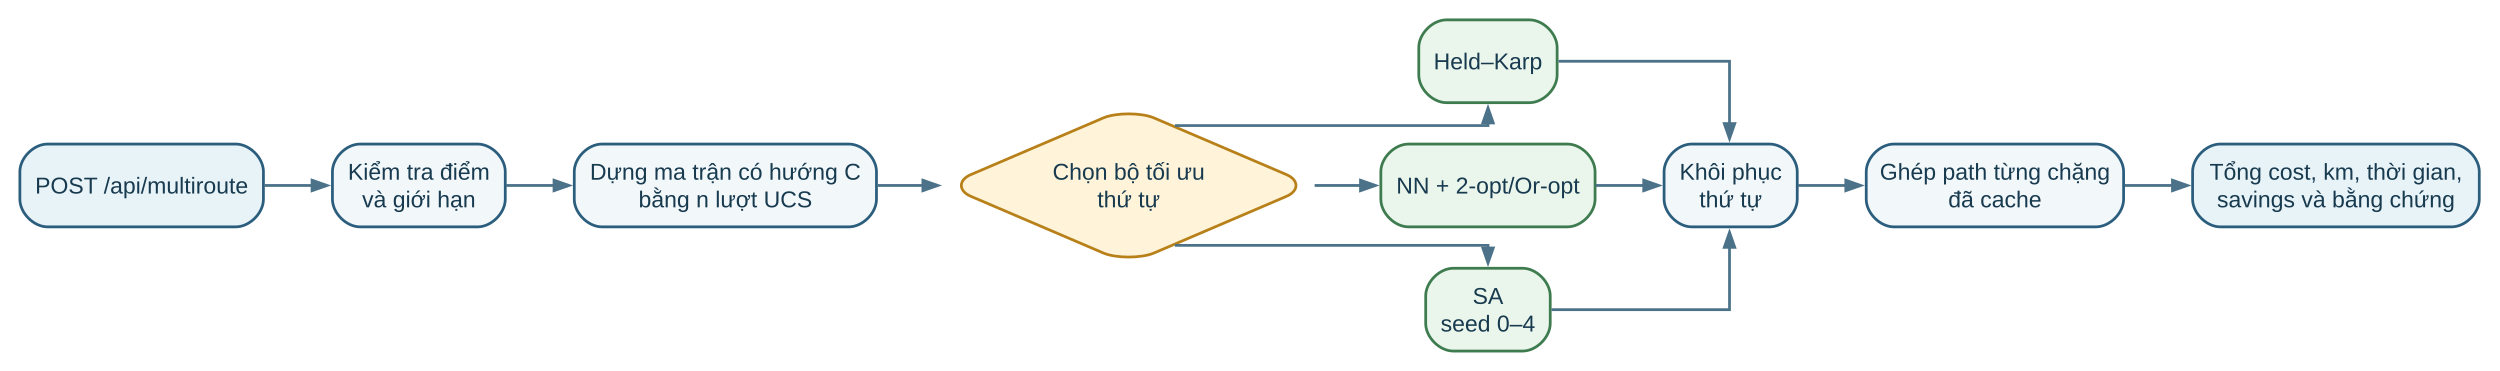
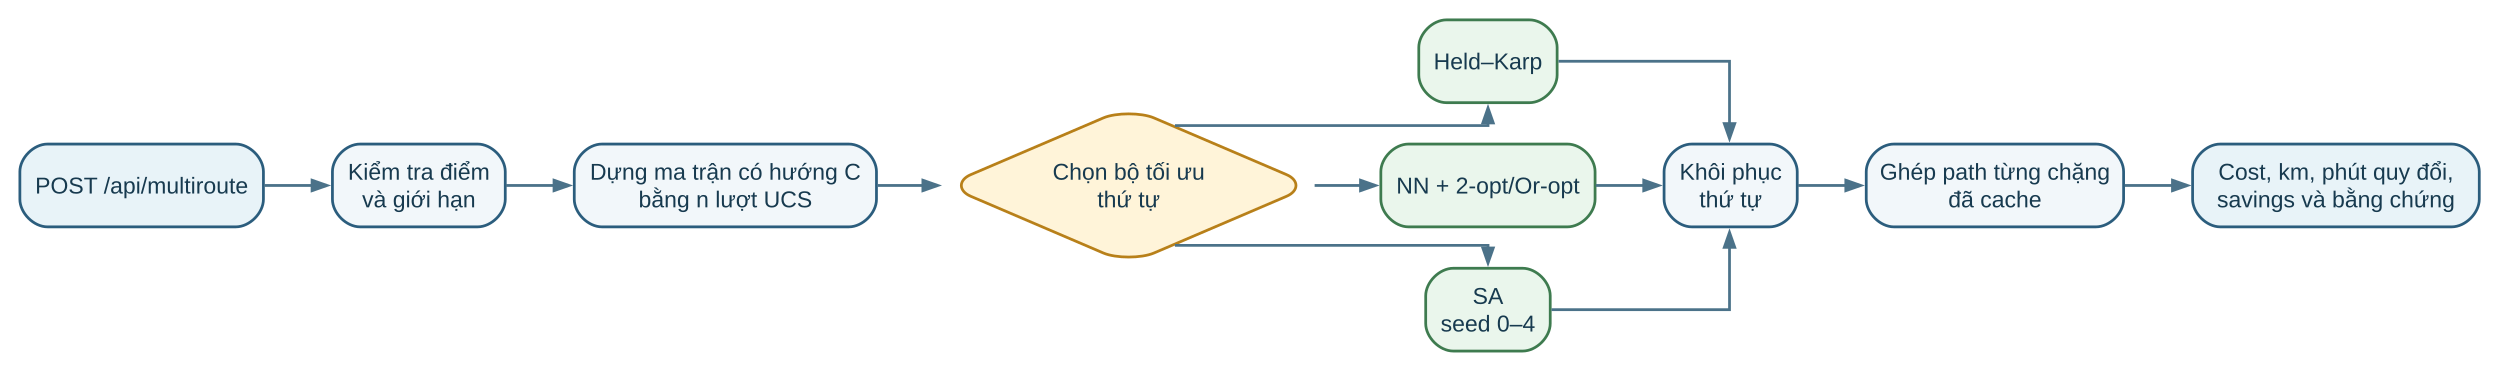
<svg xmlns="http://www.w3.org/2000/svg" width="1087pt" height="161pt" viewBox="0.00 0.00 1087.00 161.00">
  <g id="graph0" class="graph" transform="scale(1 1) rotate(0) translate(8.64 152.64)">
    <g id="node1" class="node">
      <path fill="#e8f3f8" stroke="#2b5d7d" stroke-width="1.2" d="M93.9,-90C93.9,-90 12,-90 12,-90 6,-90 0,-84 0,-78 0,-78 0,-66 0,-66 0,-60 6,-54 12,-54 12,-54 93.9,-54 93.9,-54 99.9,-54 105.9,-60 105.9,-66 105.9,-66 105.9,-78 105.9,-78 105.9,-84 99.9,-90 93.9,-90" />
      <text xml:space="preserve" text-anchor="middle" x="52.95" y="-68.5" font-family="Arial" font-size="10.00" fill="#173a4f">POST /api/multiroute</text>
    </g>
    <g id="node2" class="node">
      <path fill="#f2f7fa" stroke="#2b5d7d" stroke-width="1.2" d="M199.05,-90C199.05,-90 147.9,-90 147.9,-90 141.9,-90 135.9,-84 135.9,-78 135.9,-78 135.9,-66 135.9,-66 135.9,-60 141.9,-54 147.9,-54 147.9,-54 199.05,-54 199.05,-54 205.05,-54 211.05,-60 211.05,-66 211.05,-66 211.05,-78 211.05,-78 211.05,-84 205.05,-90 199.05,-90" />
      <text xml:space="preserve" text-anchor="middle" x="173.47" y="-74.5" font-family="Arial" font-size="10.00" fill="#173a4f">Kiểm tra điểm</text>
      <text xml:space="preserve" text-anchor="middle" x="173.47" y="-62.5" font-family="Arial" font-size="10.00" fill="#173a4f">và giới hạn</text>
    </g>
    <g id="edge1" class="edge">
      <path fill="none" stroke="#4b7289" stroke-width="1.2" d="M106.16,-72C106.16,-72 127.05,-72 127.05,-72" />
      <polygon fill="#4b7289" stroke="#4b7289" stroke-width="1.2" points="127.05,-74.28 133.55,-72 127.05,-69.73 127.05,-74.28" />
    </g>
    <g id="node3" class="node">
      <path fill="#f2f7fa" stroke="#2b5d7d" stroke-width="1.2" d="M360.45,-90C360.45,-90 253.05,-90 253.05,-90 247.05,-90 241.05,-84 241.05,-78 241.05,-78 241.05,-66 241.05,-66 241.05,-60 247.05,-54 253.05,-54 253.05,-54 360.45,-54 360.45,-54 366.45,-54 372.45,-60 372.45,-66 372.45,-66 372.45,-78 372.45,-78 372.45,-84 366.45,-90 360.45,-90" />
      <text xml:space="preserve" text-anchor="middle" x="306.75" y="-74.5" font-family="Arial" font-size="10.00" fill="#173a4f">Dựng ma trận có hướng C</text>
      <text xml:space="preserve" text-anchor="middle" x="306.75" y="-62.5" font-family="Arial" font-size="10.00" fill="#173a4f">bằng n lượt UCS</text>
    </g>
    <g id="edge2" class="edge">
      <path fill="none" stroke="#4b7289" stroke-width="1.2" d="M211.31,-72C211.31,-72 232.25,-72 232.25,-72" />
      <polygon fill="#4b7289" stroke="#4b7289" stroke-width="1.2" points="232.25,-74.28 238.75,-72 232.25,-69.73 232.25,-74.28" />
    </g>
    <g id="node4" class="node">
      <path fill="#fff4d9" stroke="#b88019" stroke-width="1.2" d="M471.07,-101.36C471.07,-101.36 413.48,-76.72 413.48,-76.72 407.97,-74.36 407.97,-69.64 413.48,-67.28 413.48,-67.28 471.07,-42.64 471.07,-42.64 476.58,-40.28 487.62,-40.28 493.13,-42.64 493.13,-42.64 550.72,-67.28 550.72,-67.28 556.23,-69.64 556.23,-74.36 550.72,-76.72 550.72,-76.72 493.13,-101.36 493.13,-101.36 487.62,-103.72 476.58,-103.72 471.07,-101.36" />
      <text xml:space="preserve" text-anchor="middle" x="482.1" y="-74.5" font-family="Arial" font-size="10.00" fill="#173a4f">Chọn bộ tối ưu</text>
      <text xml:space="preserve" text-anchor="middle" x="482.1" y="-62.5" font-family="Arial" font-size="10.00" fill="#173a4f">thứ tự</text>
    </g>
    <g id="edge3" class="edge">
      <path fill="none" stroke="#4b7289" stroke-width="1.2" d="M373.04,-72C373.04,-72 392.63,-72 392.63,-72" />
      <polygon fill="#4b7289" stroke="#4b7289" stroke-width="1.2" points="392.63,-74.28 399.13,-72 392.63,-69.73 392.63,-74.28" />
    </g>
    <g id="node5" class="node">
      <path fill="#eaf6ec" stroke="#3e7b4f" stroke-width="1.2" d="M656.4,-144C656.4,-144 620.25,-144 620.25,-144 614.25,-144 608.25,-138 608.25,-132 608.25,-132 608.25,-120 608.25,-120 608.25,-114 614.25,-108 620.25,-108 620.25,-108 656.4,-108 656.4,-108 662.4,-108 668.4,-114 668.4,-120 668.4,-120 668.4,-132 668.4,-132 668.4,-138 662.4,-144 656.4,-144" />
      <text xml:space="preserve" text-anchor="middle" x="638.32" y="-122.5" font-family="Arial" font-size="10.00" fill="#173a4f">Held–Karp</text>
    </g>
    <g id="edge4" class="edge">
      <path fill="none" stroke="#4b7289" stroke-width="1.2" d="M502.21,-98.04C544.41,-98.04 638.35,-98.04 638.35,-98.04 638.35,-98.04 638.35,-99.19 638.35,-99.19" />
      <polygon fill="#4b7289" stroke="#4b7289" stroke-width="1.2" points="636.08,-99.19 638.35,-105.69 640.63,-99.19 636.08,-99.19" />
    </g>
    <g id="node6" class="node">
      <path fill="#eaf6ec" stroke="#3e7b4f" stroke-width="1.2" d="M672.9,-90C672.9,-90 603.75,-90 603.75,-90 597.75,-90 591.75,-84 591.75,-78 591.75,-78 591.75,-66 591.75,-66 591.75,-60 597.75,-54 603.75,-54 603.75,-54 672.9,-54 672.9,-54 678.9,-54 684.9,-60 684.9,-66 684.9,-66 684.9,-78 684.9,-78 684.9,-84 678.9,-90 672.9,-90" />
      <text xml:space="preserve" text-anchor="middle" x="638.32" y="-68.5" font-family="Arial" font-size="10.00" fill="#173a4f">NN + 2-opt/Or-opt</text>
    </g>
    <g id="edge5" class="edge">
      <path fill="none" stroke="#4b7289" stroke-width="1.2" d="M562.96,-72C562.96,-72 582.91,-72 582.91,-72" />
      <polygon fill="#4b7289" stroke="#4b7289" stroke-width="1.2" points="582.91,-74.28 589.41,-72 582.91,-69.73 582.91,-74.28" />
    </g>
    <g id="node7" class="node">
      <path fill="#eaf6ec" stroke="#3e7b4f" stroke-width="1.2" d="M653.4,-36C653.4,-36 623.25,-36 623.25,-36 617.25,-36 611.25,-30 611.25,-24 611.25,-24 611.25,-12 611.25,-12 611.25,-6 617.25,0 623.25,0 623.25,0 653.4,0 653.4,0 659.4,0 665.4,-6 665.4,-12 665.4,-12 665.4,-24 665.4,-24 665.4,-30 659.4,-36 653.4,-36" />
      <text xml:space="preserve" text-anchor="middle" x="638.32" y="-20.5" font-family="Arial" font-size="10.00" fill="#173a4f">SA</text>
      <text xml:space="preserve" text-anchor="middle" x="638.32" y="-8.5" font-family="Arial" font-size="10.00" fill="#173a4f">seed 0–4</text>
    </g>
    <g id="edge6" class="edge">
      <path fill="none" stroke="#4b7289" stroke-width="1.2" d="M502.21,-45.96C544.41,-45.96 638.35,-45.96 638.35,-45.96 638.35,-45.96 638.35,-44.81 638.35,-44.81" />
      <polygon fill="#4b7289" stroke="#4b7289" stroke-width="1.2" points="640.63,-44.81 638.35,-38.31 636.08,-44.81 640.63,-44.81" />
    </g>
    <g id="node8" class="node">
      <path fill="#f2f7fa" stroke="#2b5d7d" stroke-width="1.2" d="M760.8,-90C760.8,-90 726.9,-90 726.9,-90 720.9,-90 714.9,-84 714.9,-78 714.9,-78 714.9,-66 714.9,-66 714.9,-60 720.9,-54 726.9,-54 726.9,-54 760.8,-54 760.8,-54 766.8,-54 772.8,-60 772.8,-66 772.8,-66 772.8,-78 772.8,-78 772.8,-84 766.8,-90 760.8,-90" />
      <text xml:space="preserve" text-anchor="middle" x="743.85" y="-74.5" font-family="Arial" font-size="10.00" fill="#173a4f">Khôi phục</text>
      <text xml:space="preserve" text-anchor="middle" x="743.85" y="-62.5" font-family="Arial" font-size="10.00" fill="#173a4f">thứ tự</text>
    </g>
    <g id="edge7" class="edge">
      <path fill="none" stroke="#4b7289" stroke-width="1.2" d="M668.98,-126C699.98,-126 743.35,-126 743.35,-126 743.35,-126 743.35,-98.9 743.35,-98.9" />
      <polygon fill="#4b7289" stroke="#4b7289" stroke-width="1.2" points="745.63,-98.9 743.35,-92.4 741.08,-98.9 745.63,-98.9" />
    </g>
    <g id="edge8" class="edge">
      <path fill="none" stroke="#4b7289" stroke-width="1.2" d="M685.22,-72C685.22,-72 706.05,-72 706.05,-72" />
      <polygon fill="#4b7289" stroke="#4b7289" stroke-width="1.2" points="706.05,-74.28 712.55,-72 706.05,-69.73 706.05,-74.28" />
    </g>
    <g id="edge9" class="edge">
      <path fill="none" stroke="#4b7289" stroke-width="1.2" d="M665.92,-18C697.04,-18 743.35,-18 743.35,-18 743.35,-18 743.35,-45.1 743.35,-45.1" />
      <polygon fill="#4b7289" stroke="#4b7289" stroke-width="1.2" points="741.08,-45.1 743.35,-51.6 745.63,-45.1 741.08,-45.1" />
    </g>
    <g id="node9" class="node">
      <path fill="#f2f7fa" stroke="#2b5d7d" stroke-width="1.2" d="M902.7,-90C902.7,-90 814.8,-90 814.8,-90 808.8,-90 802.8,-84 802.8,-78 802.8,-78 802.8,-66 802.8,-66 802.8,-60 808.8,-54 814.8,-54 814.8,-54 902.7,-54 902.7,-54 908.7,-54 914.7,-60 914.7,-66 914.7,-66 914.7,-78 914.7,-78 914.7,-84 908.7,-90 902.7,-90" />
      <text xml:space="preserve" text-anchor="middle" x="858.75" y="-74.5" font-family="Arial" font-size="10.00" fill="#173a4f">Ghép path từng chặng</text>
      <text xml:space="preserve" text-anchor="middle" x="858.75" y="-62.5" font-family="Arial" font-size="10.00" fill="#173a4f">đã cache</text>
    </g>
    <g id="edge10" class="edge">
      <path fill="none" stroke="#4b7289" stroke-width="1.2" d="M773.14,-72C773.14,-72 793.92,-72 793.92,-72" />
      <polygon fill="#4b7289" stroke="#4b7289" stroke-width="1.2" points="793.92,-74.28 800.42,-72 793.92,-69.73 793.92,-74.28" />
    </g>
    <g id="node10" class="node">
      <path fill="#e8f3f8" stroke="#2b5d7d" stroke-width="1.2" d="M1057.35,-90C1057.35,-90 956.7,-90 956.7,-90 950.7,-90 944.7,-84 944.7,-78 944.7,-78 944.7,-66 944.7,-66 944.7,-60 950.7,-54 956.7,-54 956.7,-54 1057.35,-54 1057.35,-54 1063.35,-54 1069.35,-60 1069.35,-66 1069.35,-66 1069.35,-78 1069.35,-78 1069.35,-84 1063.35,-90 1057.35,-90" />
-       <text xml:space="preserve" text-anchor="middle" x="1007.02" y="-74.5" font-family="Arial" font-size="10.00" fill="#173a4f">Tổng cost, km, thời gian,</text>
+       <text xml:space="preserve" text-anchor="middle" x="1007.02" y="-74.5" font-family="Arial" font-size="10.00" fill="#173a4f">Cost, km, phút quy đổi,</text>
      <text xml:space="preserve" text-anchor="middle" x="1007.02" y="-62.5" font-family="Arial" font-size="10.00" fill="#173a4f">savings và bằng chứng</text>
    </g>
    <g id="edge11" class="edge">
      <path fill="none" stroke="#4b7289" stroke-width="1.2" d="M915.23,-72C915.23,-72 935.95,-72 935.95,-72" />
      <polygon fill="#4b7289" stroke="#4b7289" stroke-width="1.2" points="935.95,-74.28 942.45,-72 935.95,-69.73 935.95,-74.28" />
    </g>
  </g>
</svg>
